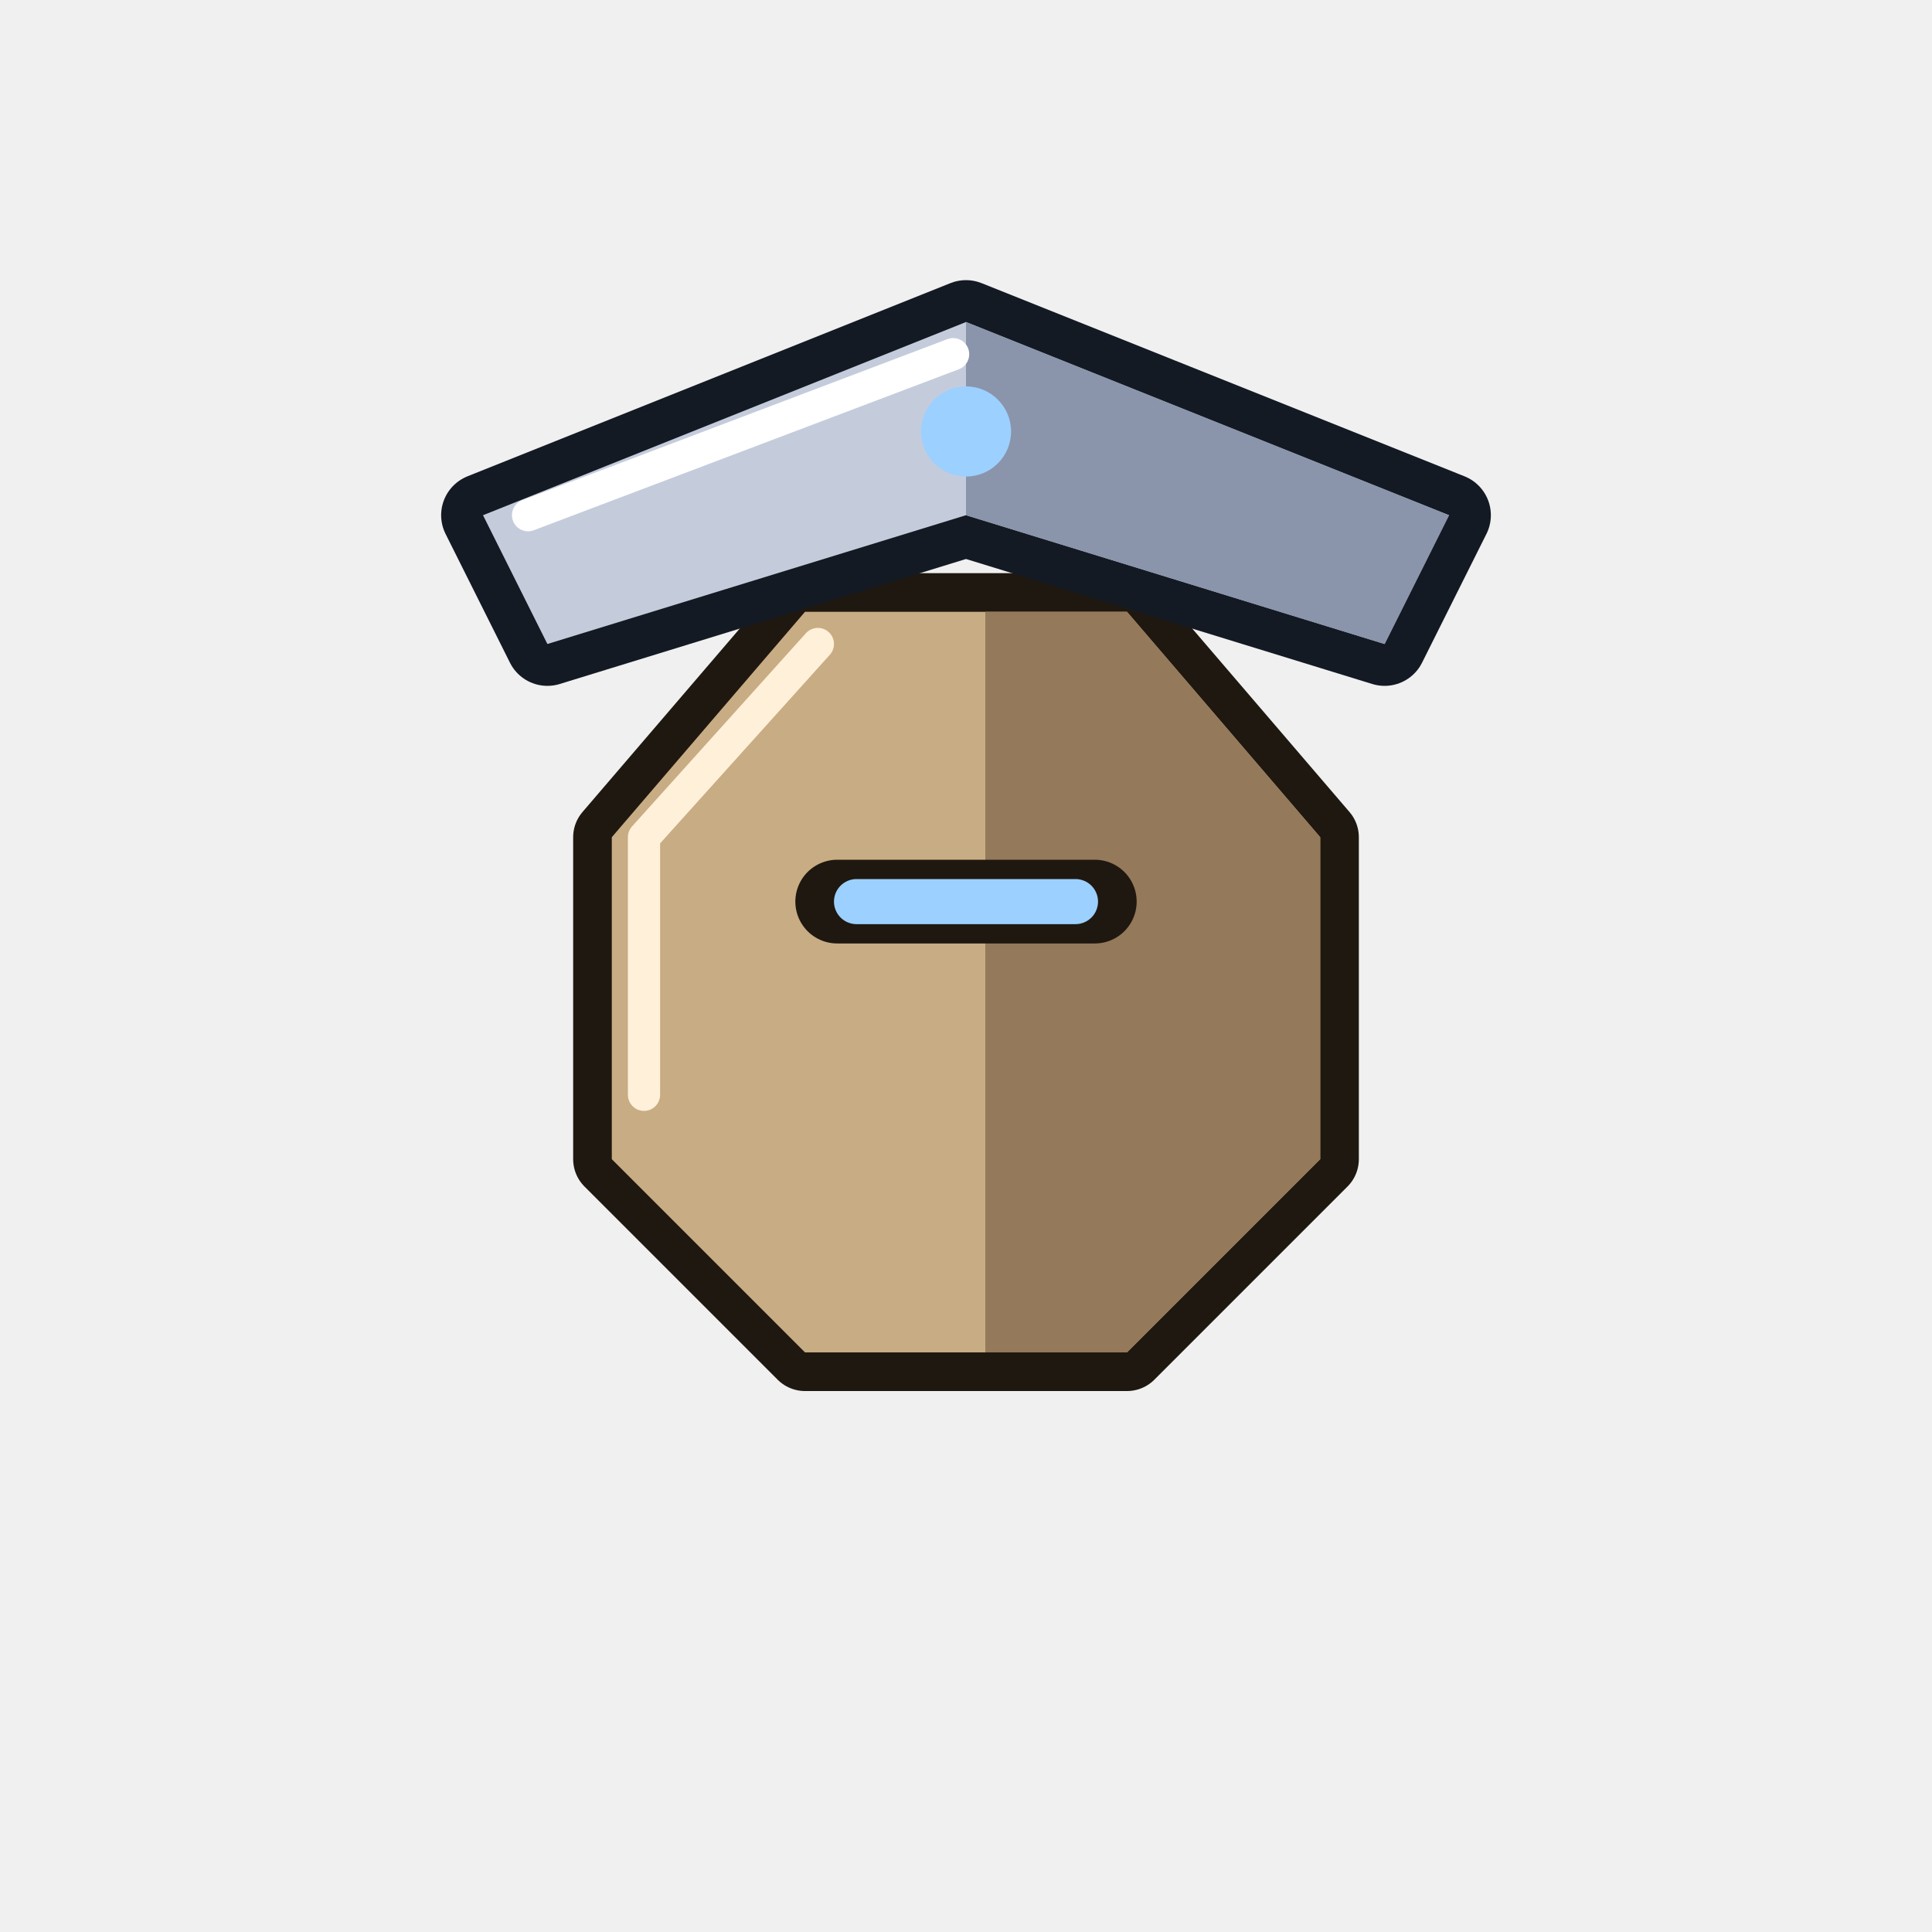
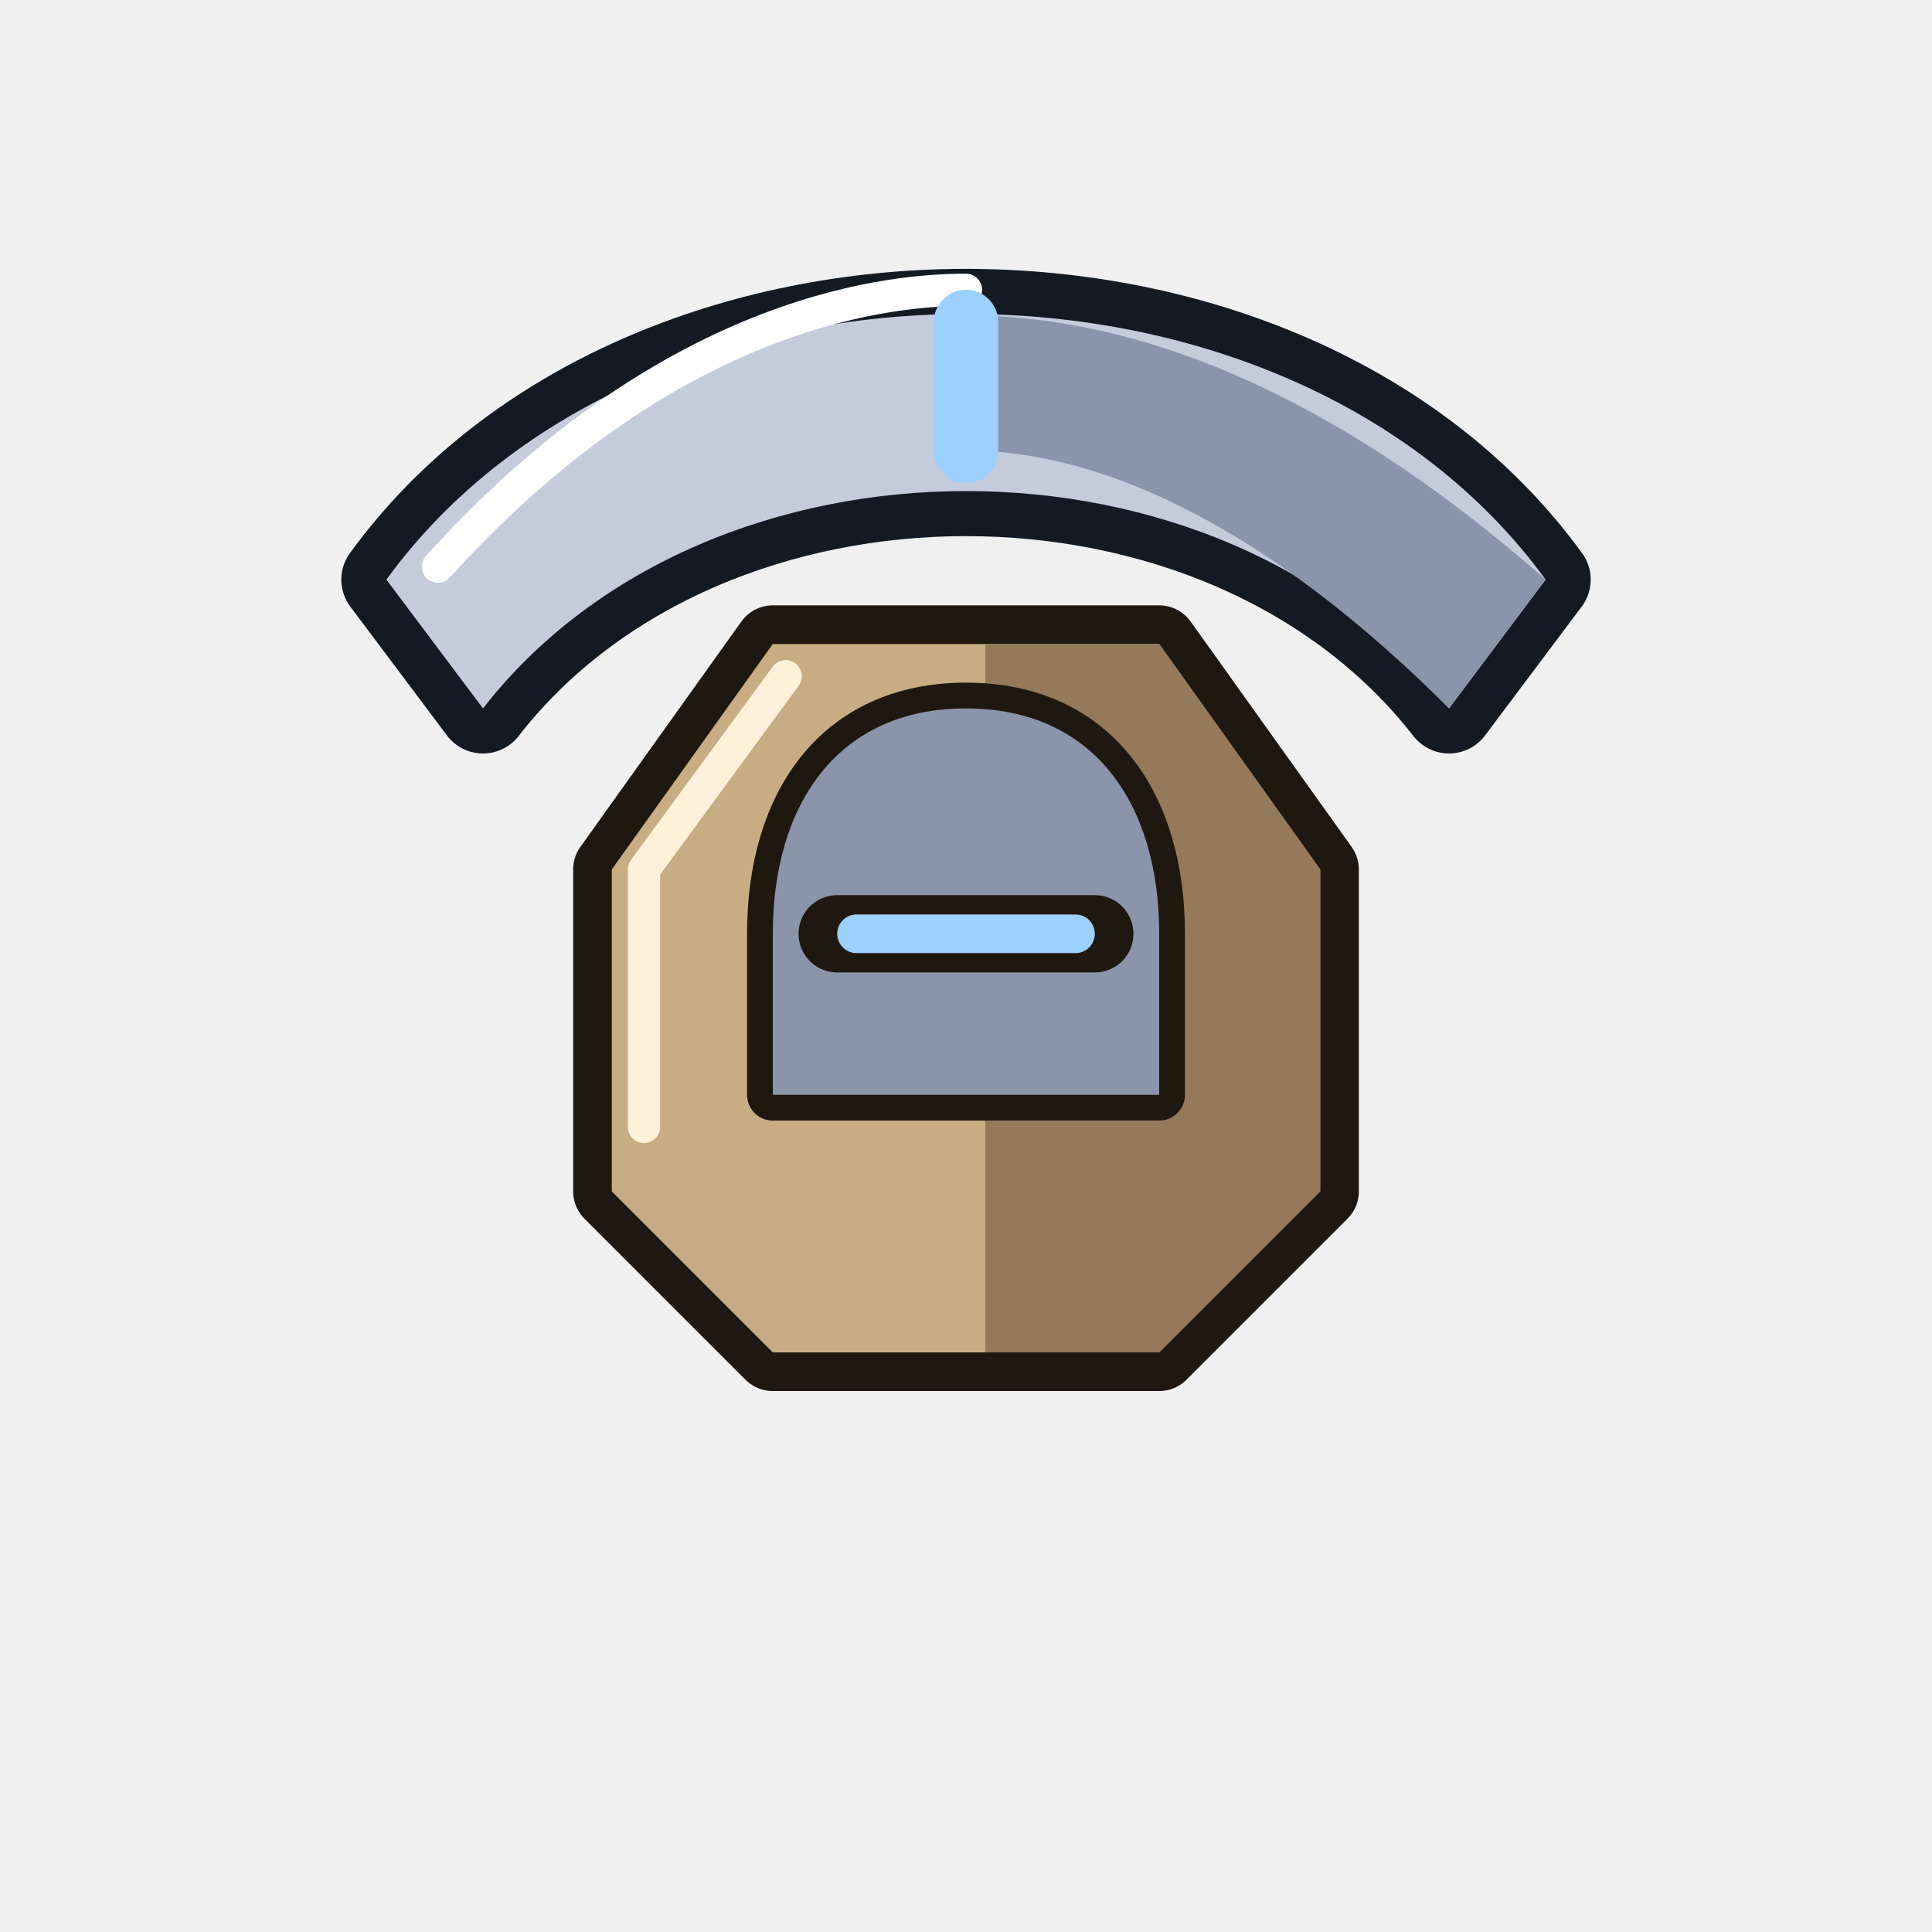
<svg xmlns="http://www.w3.org/2000/svg" viewBox="-30 -30 60 60">
  <g stroke-linejoin="round" stroke-linecap="round">
-     <path d="M-5,-11 L5,-11 L11,-4 L11,6 L5,12 L-5,12 L-11,6 L-11,-4 Z" fill="#1f1810" stroke="#1f1810" stroke-width="2.4" />
-     <path d="M-5,-11 L5,-11 L11,-4 L11,6 L5,12 L-5,12 L-11,6 L-11,-4 Z" fill="#c8ac84" />
-     <path d="M0.6,-11 L5,-11 L11,-4 L11,6 L5,12 L0.6,12 Z" fill="#94795a" />
-     <path d="M-4.6,-10 L-10,-4 L-10,4" stroke="#fff0d9" stroke-width="1" fill="none" />
-     <path d="M-4,-2 L4,-2" stroke="#1f1810" stroke-width="2.6" />
-     <path d="M-3.4,-2 L3.4,-2" stroke="#9cd0ff" stroke-width="1.4" />
+     <path d="M-6,-10 L6,-10 L11,-3 L11,7 L6,12 L-6,12 L-11,7 L-11,-3 Z" fill="#1f1810" stroke="#1f1810" stroke-width="2.4" />
+     <path d="M-6,-10 L6,-10 L11,-3 L11,7 L6,12 L-6,12 L-11,7 L-11,-3 Z" fill="#c8ac84" />
+     <path d="M0.6,-10 L6,-10 L11,-3 L11,7 L6,12 L0.6,12 Z" fill="#94795a" />
+     <path d="M-5.6,-9 L-10,-3 L-10,5" stroke="#fff0d9" stroke-width="1" fill="none" />
+     <path d="M0,-8 C4,-8 6,-5 6,-1 L6,4 L-6,4 L-6,-1 C-6,-5 -4,-8 0,-8 Z" fill="#1f1810" stroke="#1f1810" stroke-width="1.6" />
+     <path d="M0,-8 C4,-8 6,-5 6,-1 L6,4 L-6,4 L-6,-1 C-6,-5 -4,-8 0,-8 Z" fill="#8a94aa" />
+     <path d="M-4,-1 L4,-1" stroke="#1f1810" stroke-width="2.4" />
+     <path d="M-3.4,-1 L3.4,-1" stroke="#9cd0ff" stroke-width="1.2" />
    <g id="shield">
-       <path d="M-15,-14 L0,-20 L15,-14 L13,-10 L0,-14 L-13,-10 Z" fill="#141a24" stroke="#141a24" stroke-width="2.6" />
-       <path d="M-15,-14 L0,-20 L15,-14 L13,-10 L0,-14 L-13,-10 Z" fill="#c4ccdc" />
-       <path d="M0,-20 L15,-14 L13,-10 L0,-14 Z" fill="#8a94aa" />
-       <path d="M-13.6,-14 L-0.4,-19" stroke="#ffffff" stroke-width="1" />
-       <circle cx="0" cy="-16.6" r="1.4" fill="#9cd0ff" />
+       <path d="M-18,-12 C-10,-23 10,-23 18,-12 L15,-8 C8,-17 -8,-17 -15,-8 Z" fill="#141a24" stroke="#141a24" stroke-width="2.8" />
+       <path d="M-18,-12 C-10,-23 10,-23 18,-12 L15,-8 C8,-17 -8,-17 -15,-8 Z" fill="#c4ccdc" />
+       <path d="M0.5,-20.2 C7,-20 13,-16.4 18,-12 L15,-8 C10,-13 5,-15.8 0.5,-16 Z" fill="#8a94aa" />
+       <path d="M-16.4,-12.4 C-9,-20.6 -2,-21 0,-21" stroke="#ffffff" stroke-width="1" fill="none" />
+       <path d="M0,-20 L0,-16" stroke="#9cd0ff" stroke-width="2" />
    </g>
  </g>
</svg>
